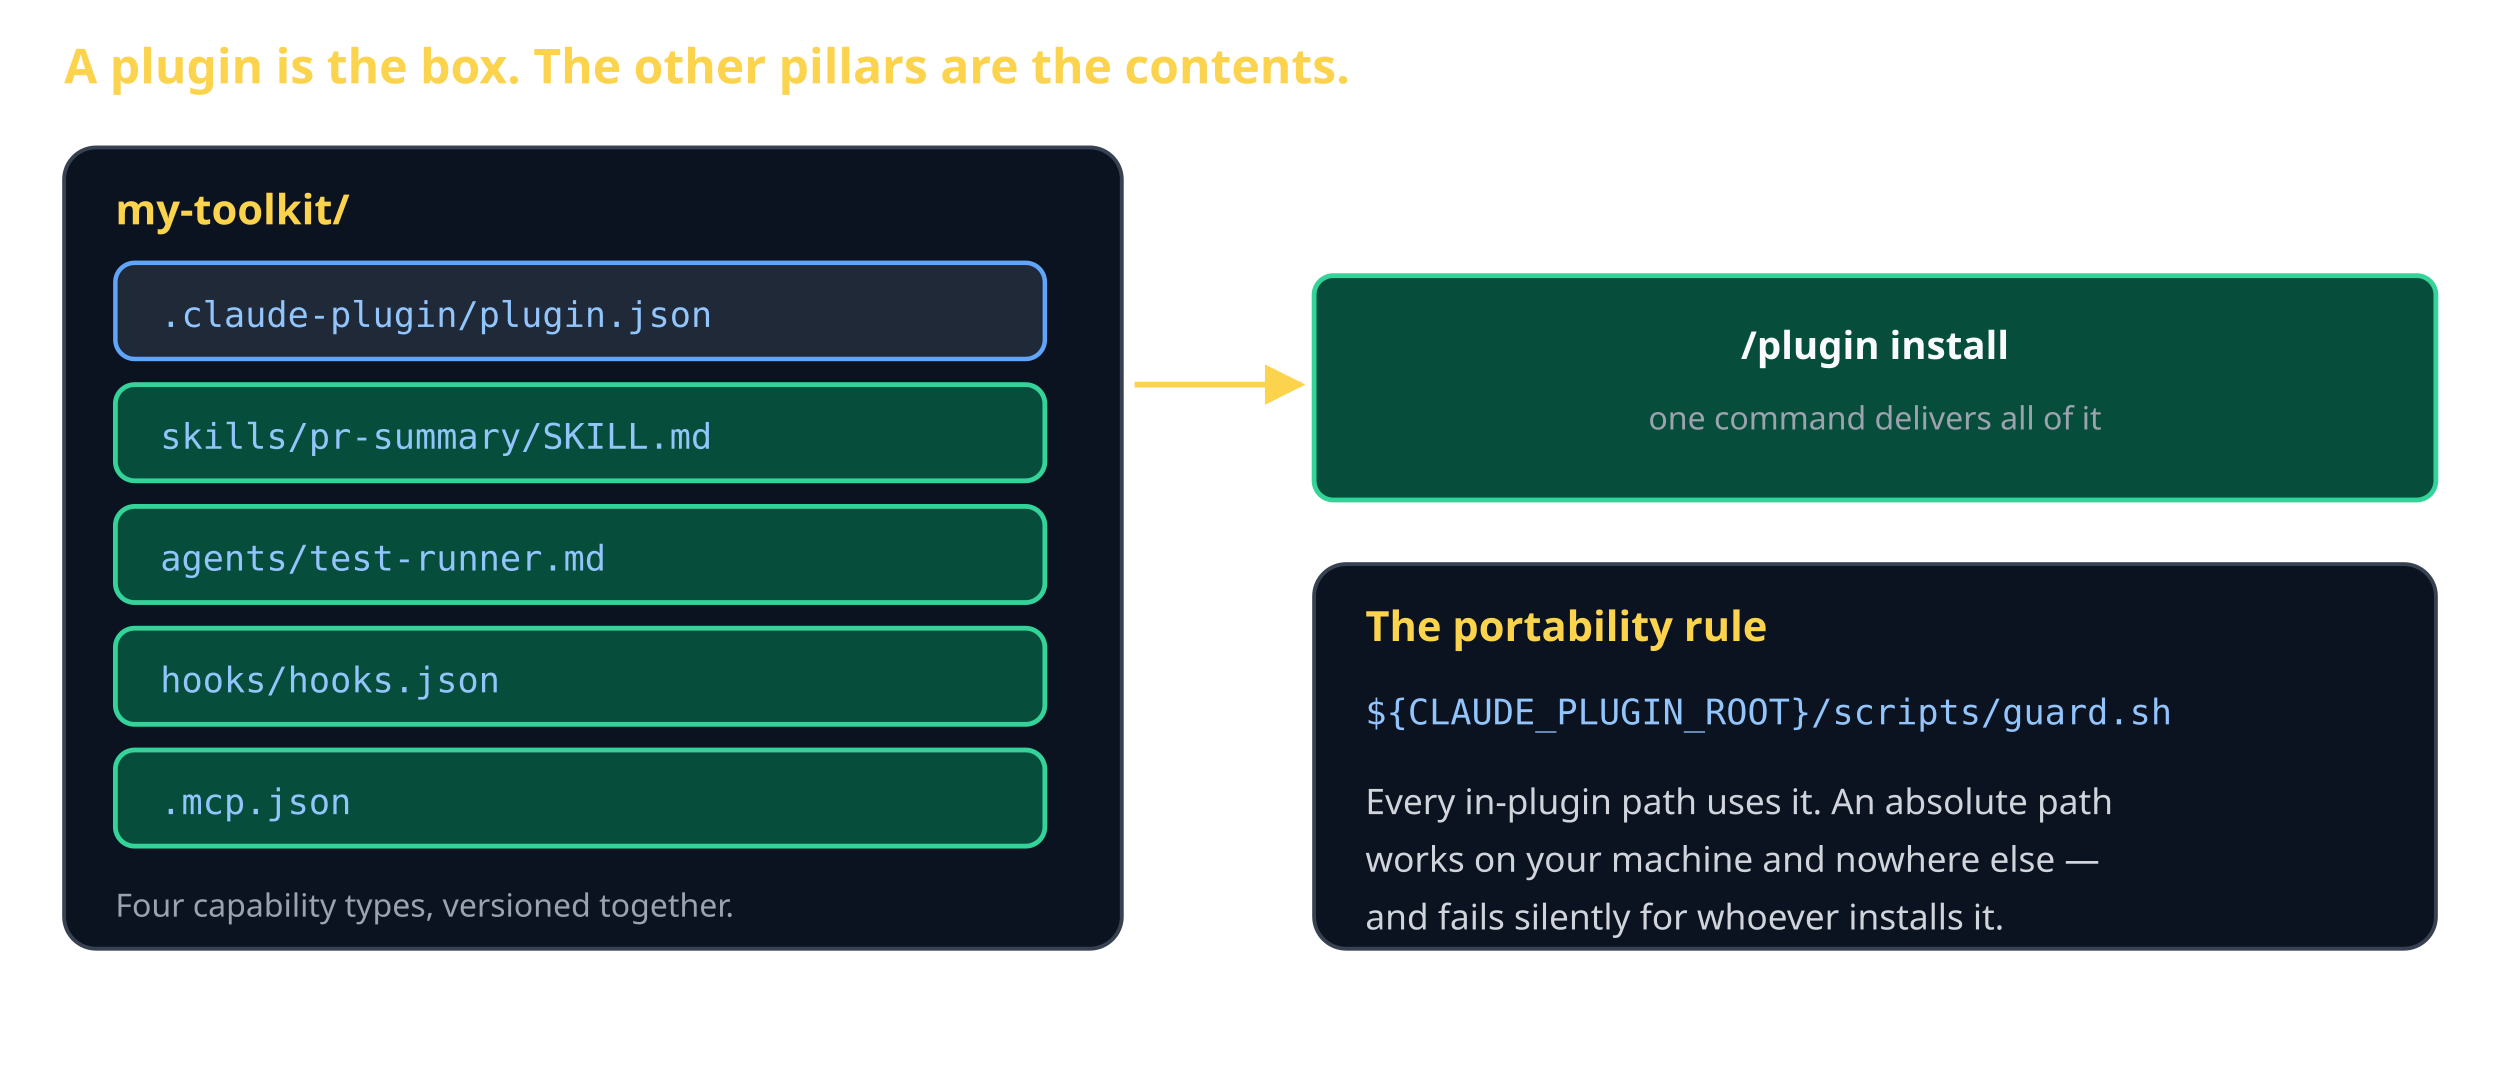
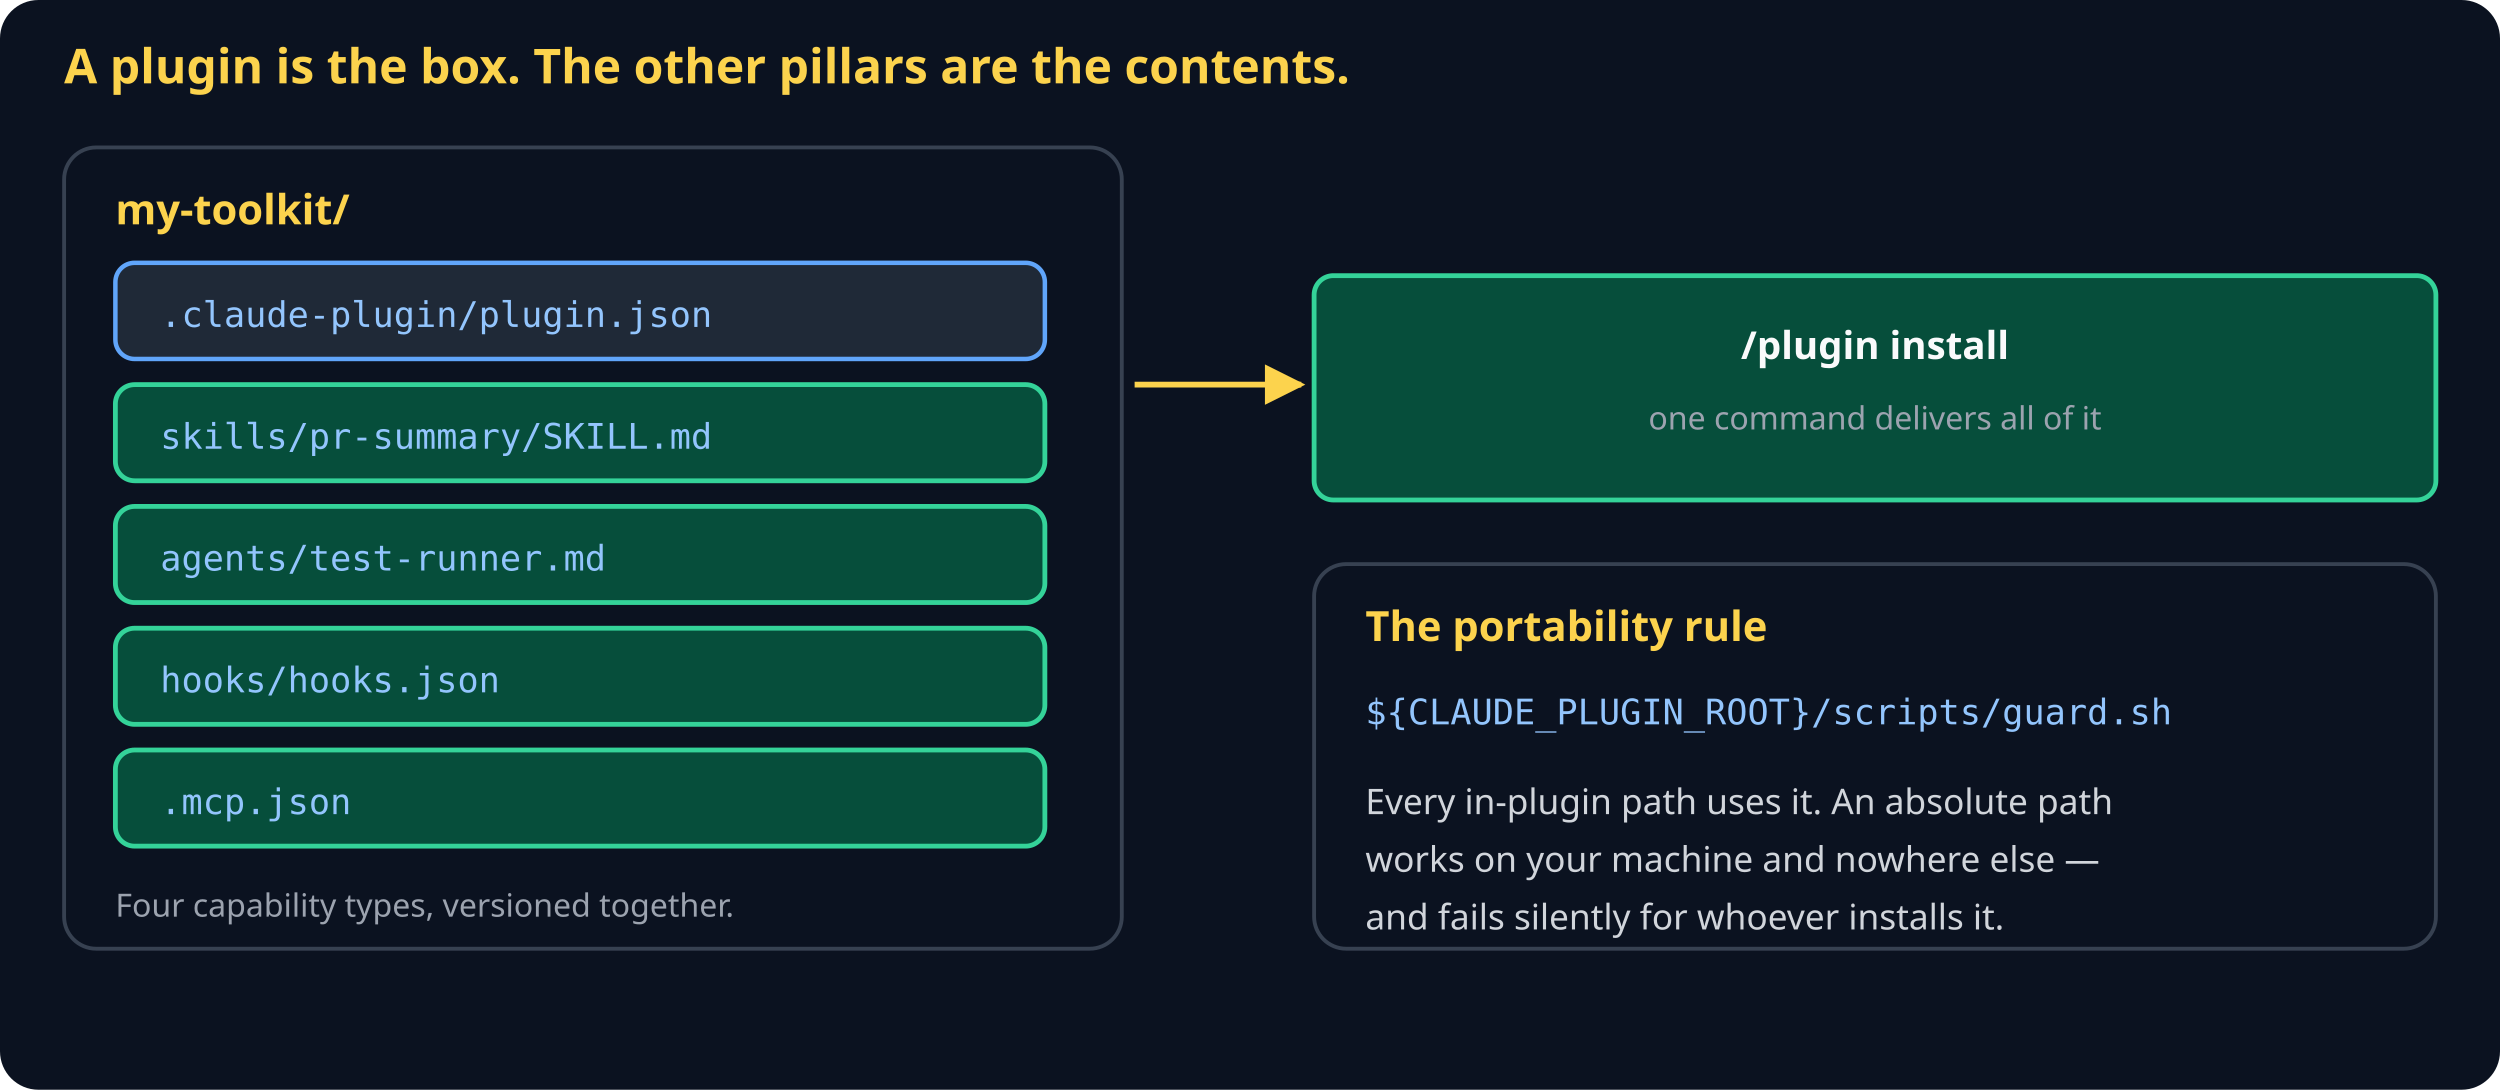
<svg xmlns="http://www.w3.org/2000/svg" viewBox="0 0 780 340" font-family="ui-sans-serif, system-ui, sans-serif" font-size="13">
  <style>
    .panel { fill: #0b1220; stroke: #374151; stroke-width: 1.2; rx: 10; ry: 10; }
    .node  { fill: #1f2937; stroke: #60a5fa; stroke-width: 1.4; rx: 6; ry: 6; }
    .good  { fill: #064e3b; stroke: #34d399; stroke-width: 1.5; rx: 6; ry: 6; }
    .h     { fill: #fcd34d; font-weight: 700; }
    .label { fill: #f9fafb; font-weight: 700; font-size: 12px; }
    .body  { fill: #d1d5db; font-size: 11px; }
    .mute  { fill: #9ca3af; font-size: 10px; }
    .code  { font-family: ui-monospace, Menlo, monospace; fill: #93c5fd; font-size: 11px; }
    .arrow { stroke: #fcd34d; stroke-width: 1.8; fill: none; marker-end: url(#tri); }
  </style>
  <defs>
    <marker id="tri" viewBox="0 0 10 10" refX="9" refY="5" markerWidth="7" markerHeight="7" orient="auto">
      <path d="M0,0 L10,5 L0,10 z" fill="#fcd34d" />
    </marker>
  </defs>
+   <rect class="bg" x="0" y="0" width="780" height="340" fill="#0b1220" rx="12" ry="12" />
  <text x="20" y="26" class="h" font-size="15">A plugin is the box. The other pillars are the contents.</text>
  <rect class="panel" x="20" y="46" width="330" height="250" />
  <text x="36" y="70" class="h">my-toolkit/</text>
  <rect class="node" x="36" y="82" width="290" height="30" />
  <text x="50" y="102" class="code">.claude-plugin/plugin.json</text>
  <rect class="good" x="36" y="120" width="290" height="30" />
  <text x="50" y="140" class="code">skills/pr-summary/SKILL.md</text>
  <rect class="good" x="36" y="158" width="290" height="30" />
  <text x="50" y="178" class="code">agents/test-runner.md</text>
  <rect class="good" x="36" y="196" width="290" height="30" />
  <text x="50" y="216" class="code">hooks/hooks.json</text>
  <rect class="good" x="36" y="234" width="290" height="30" />
  <text x="50" y="254" class="code">.mcp.json</text>
  <text x="36" y="286" class="mute">Four capability types, versioned together.</text>
  <rect class="good" x="410" y="86" width="350" height="70" />
  <text x="585" y="112" text-anchor="middle" class="label">/plugin install</text>
  <text x="585" y="134" text-anchor="middle" class="mute">one command delivers all of it</text>
  <path d="M 354 120 L 406 120" class="arrow" />
  <rect class="panel" x="410" y="176" width="350" height="120" />
  <text x="426" y="200" class="h">The portability rule</text>
  <text x="426" y="226" class="code">${CLAUDE_PLUGIN_ROOT}/scripts/guard.sh</text>
  <text x="426" y="254" class="body">Every in-plugin path uses it. An absolute path</text>
  <text x="426" y="272" class="body">works on your machine and nowhere else —</text>
  <text x="426" y="290" class="body">and fails silently for whoever installs it.</text>
</svg>
